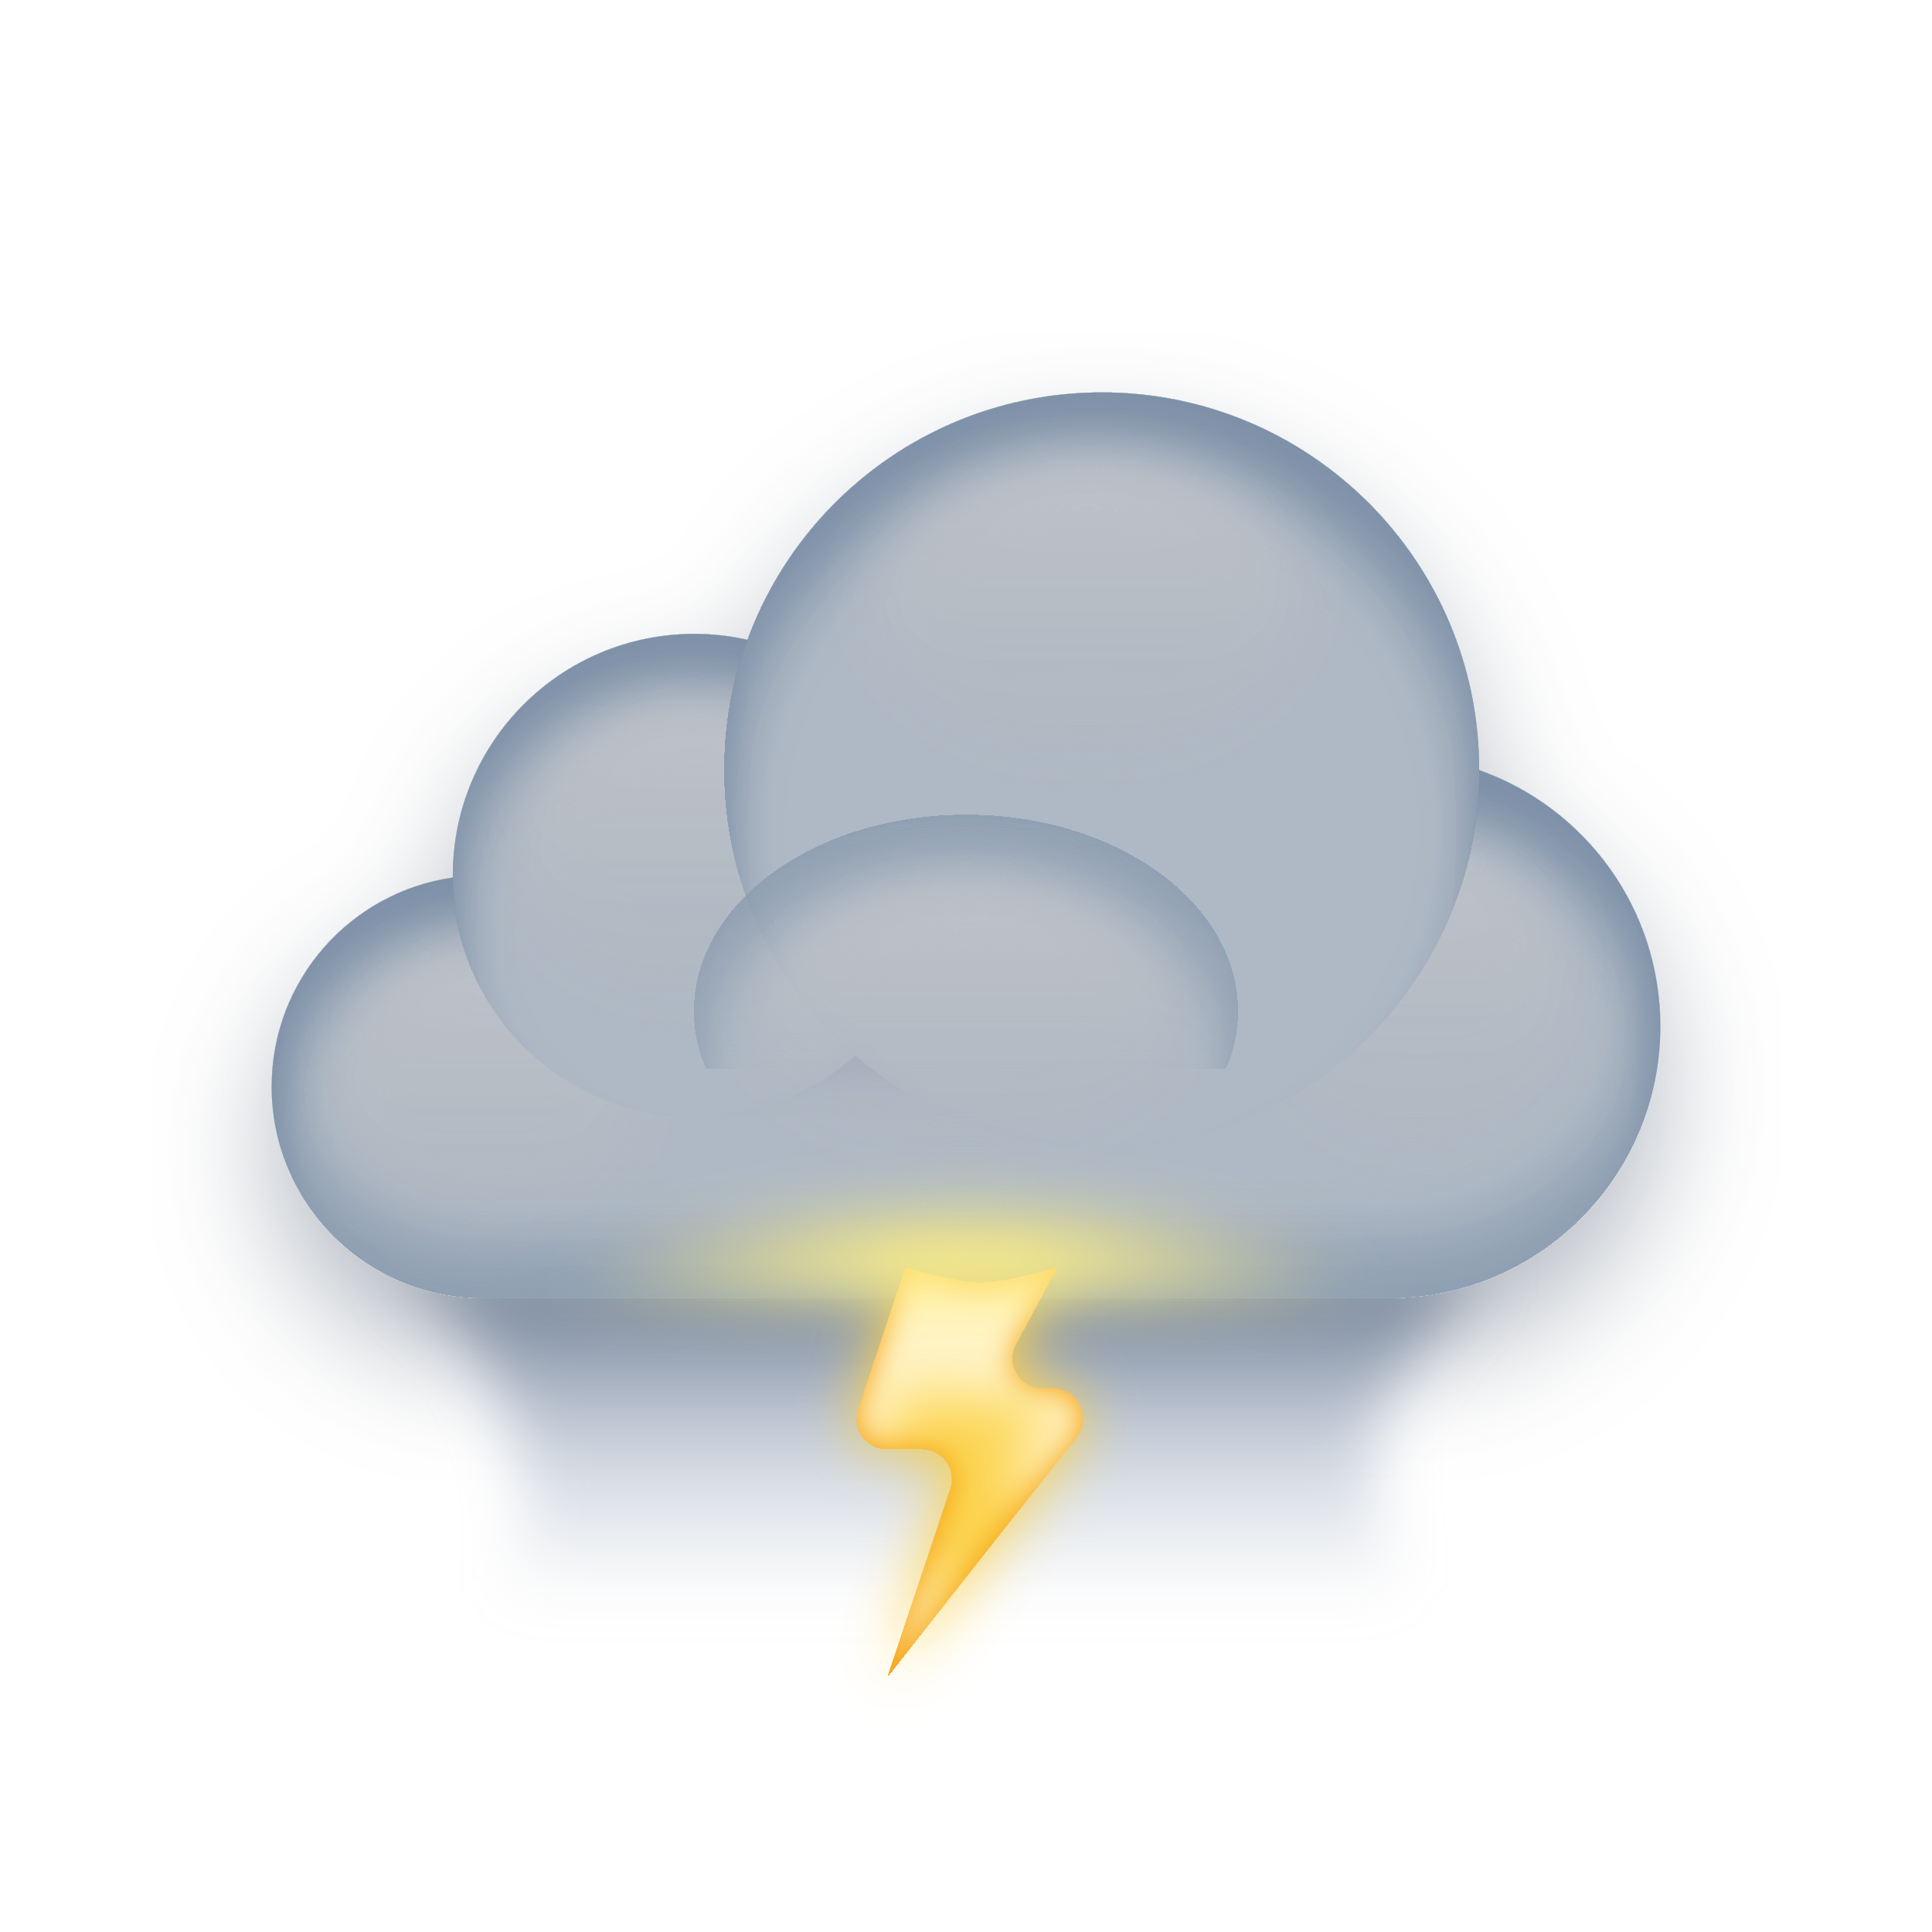
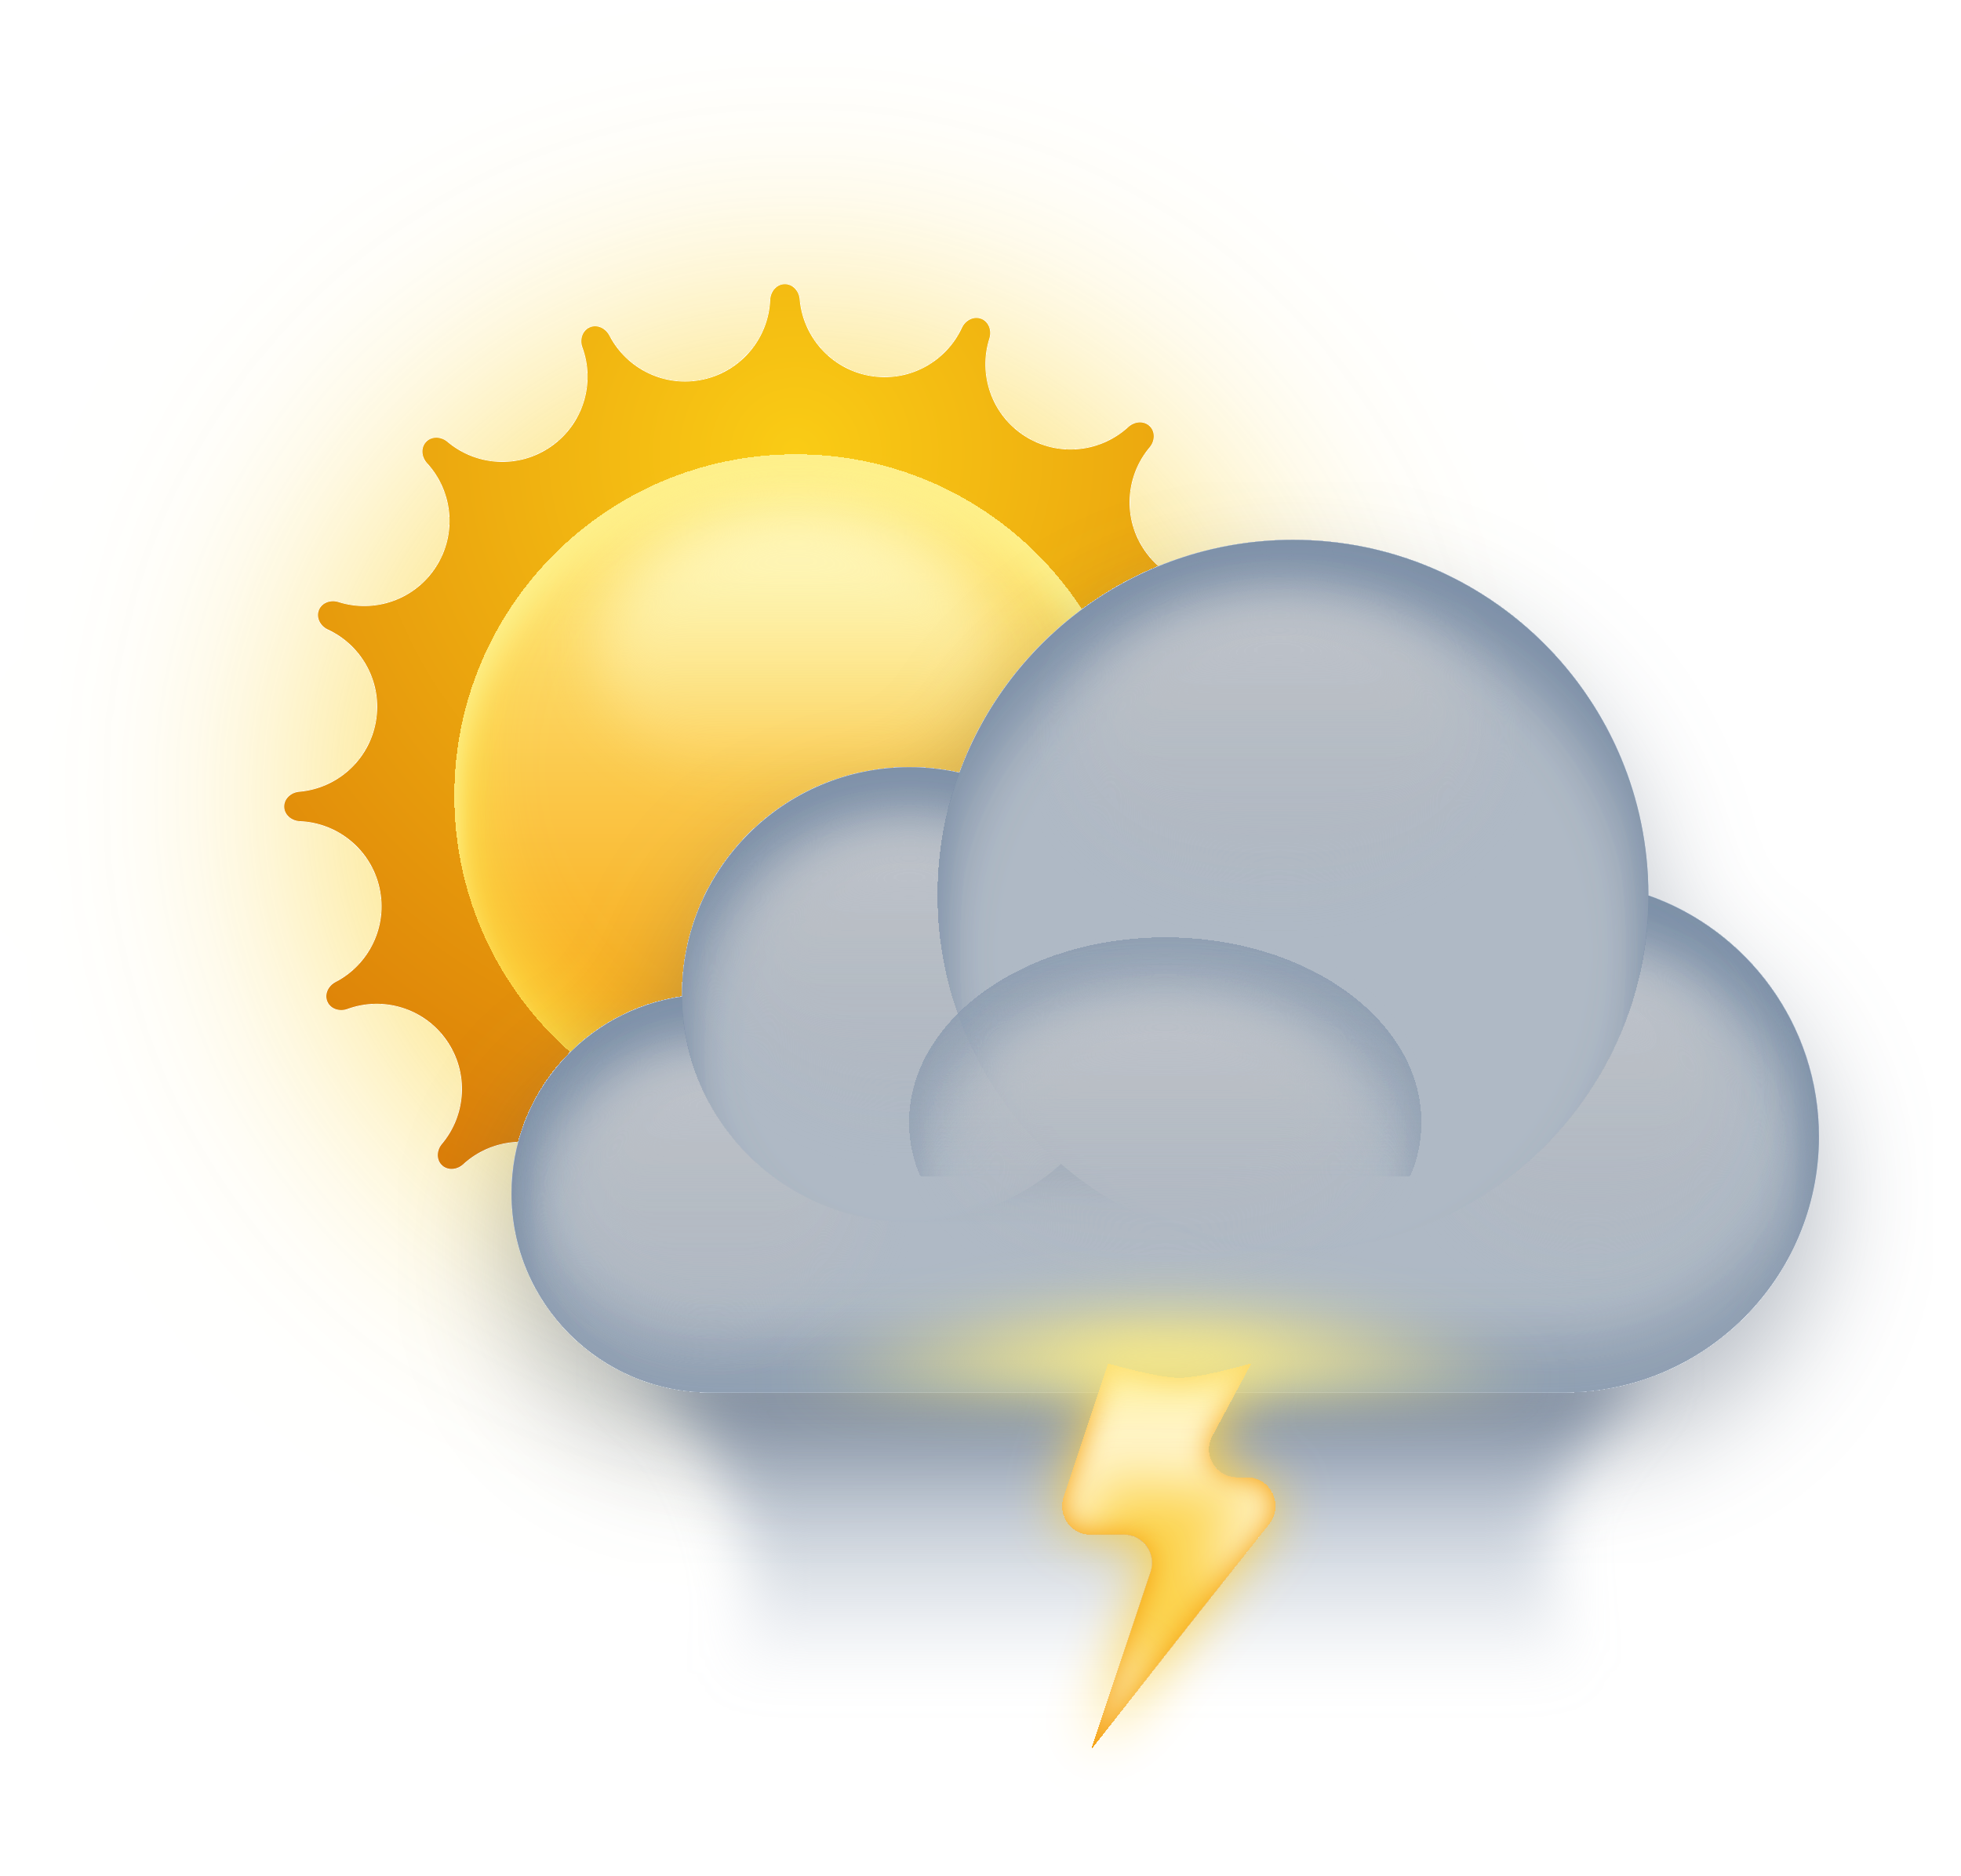
- <svg xmlns="http://www.w3.org/2000/svg" width="10%" height="10%" viewBox="0 0 64 64">
-   <g filter="url(#filter0_f_204_6456)">
-     <path d="M17.064 47.739C16.136 43.913 13.968 42.319 13 42H49C47.452 43.754 45.516 46.209 45.516 47.739C45.516 49.27 45.903 51.884 46.677 53H15.903C16.677 52.841 17.994 51.565 17.064 47.739Z" fill="url(#paint0_linear_204_6456)" />
-   </g>
-   <g filter="url(#filter1_d_204_6456)">
-     <path fill-rule="evenodd" clip-rule="evenodd" d="M49 25.512C49 25.508 49 25.504 49 25.5C49 18.596 43.404 13 36.5 13C31.109 13 26.516 16.412 24.761 21.195C24.195 21.067 23.605 21 23 21C18.582 21 15 24.582 15 29C15 29.024 15 29.047 15 29.071C11.608 29.556 9 32.473 9 36C9 39.866 12.134 43 16 43H46C50.971 43 55 38.971 55 34C55 30.081 52.496 26.748 49 25.512Z" fill="#64748B" />
-   </g>
-   <g filter="url(#filter2_ii_204_6456)">
-     <path fill-rule="evenodd" clip-rule="evenodd" d="M55 34C55 38.971 50.971 43 46 43H16C12.134 43 9 39.866 9 36C9 32.134 12.134 29 16 29C18.792 29 21.203 30.635 22.326 33H37.055C37.552 28.5 41.367 25 46 25C50.971 25 55 29.029 55 34Z" fill="#F1F5F9" />
-   </g>
-   <g filter="url(#filter3_f_204_6456)">
-     <circle cx="16" cy="36" r="5" fill="url(#paint1_linear_204_6456)" style="mix-blend-mode:soft-light" />
-   </g>
-   <g filter="url(#filter4_i_204_6456)">
-     <circle cx="23" cy="29" r="8" fill="#F1F5F9" />
-   </g>
-   <g filter="url(#filter5_f_204_6456)">
-     <ellipse cx="23" cy="28" rx="6" ry="5" fill="url(#paint2_linear_204_6456)" style="mix-blend-mode:soft-light" />
-   </g>
-   <g filter="url(#filter6_f_204_6456)">
-     <circle cx="47" cy="33" r="5" fill="url(#paint3_linear_204_6456)" style="mix-blend-mode:soft-light" />
-   </g>
-   <g filter="url(#filter7_i_204_6456)">
-     <circle cx="36.5" cy="25.5" r="12.5" fill="#F1F5F9" />
-   </g>
-   <g filter="url(#filter8_f_204_6456)">
-     <ellipse cx="36" cy="20" rx="7" ry="5" fill="url(#paint4_linear_204_6456)" style="mix-blend-mode:soft-light" />
-   </g>
-   <g filter="url(#filter9_i_204_6456)">
-     <ellipse cx="32" cy="33.5" rx="9" ry="6.5" fill="url(#paint5_linear_204_6456)" />
-   </g>
-   <g filter="url(#filter10_f_204_6456)">
-     <ellipse cx="32" cy="33.5" rx="7" ry="4.5" fill="url(#paint6_linear_204_6456)" style="mix-blend-mode:soft-light" />
-   </g>
-   <path fill-rule="evenodd" clip-rule="evenodd" d="M49 25.512C49 25.508 49 25.504 49 25.5C49 18.596 43.404 13 36.5 13C31.109 13 26.516 16.412 24.761 21.195C24.195 21.067 23.605 21 23 21C18.582 21 15 24.582 15 29C15 29.024 15 29.047 15 29.071C11.608 29.556 9 32.473 9 36C9 39.866 12.134 43 16 43H46C50.971 43 55 38.971 55 34C55 30.081 52.496 26.748 49 25.512Z" fill="#1E293B" style="mix-blend-mode:overlay" />
-   <path fill-rule="evenodd" clip-rule="evenodd" d="M49 25.512C49 25.508 49 25.504 49 25.5C49 18.596 43.404 13 36.5 13C31.109 13 26.516 16.412 24.761 21.195C24.195 21.067 23.605 21 23 21C18.582 21 15 24.582 15 29C15 29.024 15 29.047 15 29.071C11.608 29.556 9 32.473 9 36C9 39.866 12.134 43 16 43H46C50.971 43 55 38.971 55 34C55 30.081 52.496 26.748 49 25.512Z" fill="#334155" fill-opacity="0.3" style="mix-blend-mode:multiply" />
-   <g filter="url(#filter11_dii_204_6456)">
-     <path fill-rule="evenodd" clip-rule="evenodd" d="M30 42C30 42 31.695 42.5 32.5 42.5C33.305 42.5 35 42 35 42L33.644 44.527C33.287 45.194 33.769 46 34.525 46H34.864C35.699 46 36.166 46.964 35.648 47.62L29.427 55.5L31.488 49.316C31.704 48.669 31.222 48 30.54 48L29.387 48C28.705 48 28.223 47.331 28.439 46.684L30 42Z" fill="#FCD34D" />
-   </g>
-   <g filter="url(#filter12_f_204_6456)">
-     <path d="M32 40C24.912 40 18 42.033 18 43H46C46 42.033 39.088 40 32 40Z" fill="url(#paint7_radial_204_6456)" />
+ <svg xmlns="http://www.w3.org/2000/svg" width="69" height="66" viewBox="0 0 69 66" fill="none">
+   <g filter="url(#filter0_d_233_7094)">
+     <path d="M34.526 11.22C34.26 11.117 33.968 11.275 33.849 11.534C33.291 12.74 31.975 13.469 30.605 13.227C29.235 12.986 28.247 11.85 28.136 10.527C28.112 10.242 27.892 9.994 27.607 10C27.321 10.006 27.114 10.264 27.102 10.55C27.048 11.877 26.111 13.054 24.753 13.355C23.396 13.656 22.049 12.986 21.439 11.806C21.308 11.552 21.01 11.407 20.749 11.522C20.488 11.637 20.395 11.954 20.493 12.222C20.951 13.469 20.535 14.915 19.396 15.712C18.257 16.51 16.756 16.406 15.742 15.549C15.524 15.365 15.194 15.344 14.996 15.55C14.798 15.757 14.833 16.086 15.027 16.296C15.926 17.273 16.096 18.767 15.349 19.94C14.601 21.113 13.175 21.591 11.909 21.188C11.637 21.101 11.324 21.207 11.22 21.474C11.117 21.74 11.275 22.031 11.534 22.151C12.74 22.709 13.469 24.025 13.227 25.395C12.986 26.765 11.851 27.752 10.527 27.864C10.242 27.888 9.994 28.108 10 28.393C10.006 28.679 10.264 28.886 10.55 28.898C11.877 28.952 13.054 29.889 13.355 31.247C13.656 32.604 12.986 33.951 11.806 34.561C11.552 34.692 11.407 34.99 11.522 35.251C11.637 35.513 11.955 35.605 12.223 35.507C13.469 35.05 14.915 35.465 15.712 36.604C16.51 37.743 16.406 39.244 15.55 40.259C15.366 40.477 15.344 40.806 15.55 41.004C15.757 41.202 16.086 41.167 16.296 40.973C17.273 40.074 18.767 39.904 19.94 40.651C21.113 41.399 21.591 42.826 21.188 44.091C21.101 44.364 21.207 44.677 21.474 44.78C21.74 44.883 22.032 44.725 22.151 44.466C22.709 43.26 24.025 42.531 25.395 42.773C26.765 43.014 27.753 44.15 27.864 45.473C27.888 45.758 28.108 46.006 28.393 46C28.679 45.994 28.886 45.736 28.898 45.451C28.952 44.123 29.889 42.946 31.247 42.645C32.604 42.344 33.951 43.014 34.561 44.194C34.692 44.448 34.99 44.593 35.251 44.478C35.512 44.363 35.605 44.045 35.507 43.778C35.05 42.531 35.465 41.085 36.604 40.288C37.743 39.49 39.244 39.594 40.258 40.45C40.477 40.635 40.806 40.656 41.004 40.45C41.202 40.243 41.167 39.914 40.973 39.703C40.074 38.727 39.904 37.232 40.651 36.06C41.399 34.887 42.826 34.409 44.091 34.812C44.364 34.899 44.677 34.792 44.78 34.526C44.883 34.26 44.725 33.968 44.466 33.849C43.26 33.291 42.531 31.974 42.773 30.605C43.014 29.235 44.15 28.247 45.473 28.136C45.758 28.112 46.006 27.892 46 27.607C45.994 27.321 45.736 27.114 45.451 27.102C44.123 27.049 42.946 26.111 42.645 24.753C42.344 23.396 43.014 22.049 44.194 21.439C44.448 21.308 44.593 21.01 44.478 20.749C44.363 20.488 44.045 20.395 43.778 20.493C42.531 20.951 41.085 20.535 40.288 19.396C39.49 18.257 39.594 16.756 40.45 15.742C40.635 15.524 40.656 15.194 40.45 14.996C40.243 14.798 39.914 14.833 39.704 15.027C38.727 15.926 37.233 16.096 36.06 15.349C34.887 14.601 34.409 13.175 34.812 11.909C34.899 11.637 34.792 11.323 34.526 11.22Z" fill="url(#paint0_radial_233_7094)" />
+   </g>
+   <g filter="url(#filter1_i_233_7094)">
+     <circle cx="28" cy="28" r="12" fill="url(#paint1_linear_233_7094)" />
+   </g>
+   <g filter="url(#filter2_ii_233_7094)">
+     <circle cx="28" cy="28" r="12" fill="url(#paint2_linear_233_7094)" />
+   </g>
+   <g filter="url(#filter3_f_233_7094)">
+     <ellipse cx="28" cy="23" rx="7" ry="5" fill="url(#paint3_linear_233_7094)" style="mix-blend-mode:soft-light" />
+   </g>
+   <g filter="url(#filter4_f_233_7094)">
+     <path d="M26.064 53.739C25.136 49.913 22.968 48.319 22 48H58C56.452 49.754 54.516 52.209 54.516 53.739C54.516 55.27 54.903 57.884 55.677 59H24.903C25.677 58.841 26.994 57.565 26.064 53.739Z" fill="url(#paint4_linear_233_7094)" />
+   </g>
+   <g filter="url(#filter5_d_233_7094)">
+     <path fill-rule="evenodd" clip-rule="evenodd" d="M58 31.512C58 31.508 58 31.504 58 31.5C58 24.596 52.404 19 45.5 19C40.109 19 35.516 22.412 33.761 27.195C33.195 27.067 32.605 27 32 27C27.582 27 24 30.582 24 35C24 35.024 24 35.047 24 35.071C20.608 35.556 18 38.473 18 42C18 45.866 21.134 49 25 49H55C59.971 49 64 44.971 64 40C64 36.081 61.496 32.748 58 31.512Z" fill="#64748B" />
+   </g>
+   <g filter="url(#filter6_ii_233_7094)">
+     <path fill-rule="evenodd" clip-rule="evenodd" d="M64 40C64 44.971 59.971 49 55 49H25C21.134 49 18 45.866 18 42C18 38.134 21.134 35 25 35C27.792 35 30.203 36.635 31.326 39H46.055C46.552 34.5 50.367 31 55 31C59.971 31 64 35.029 64 40Z" fill="#F1F5F9" />
+   </g>
+   <g filter="url(#filter7_f_233_7094)">
+     <circle cx="25" cy="42" r="5" fill="url(#paint5_linear_233_7094)" style="mix-blend-mode:soft-light" />
+   </g>
+   <g filter="url(#filter8_i_233_7094)">
+     <circle cx="32" cy="35" r="8" fill="#F1F5F9" />
+   </g>
+   <g filter="url(#filter9_f_233_7094)">
+     <ellipse cx="32" cy="34" rx="6" ry="5" fill="url(#paint6_linear_233_7094)" style="mix-blend-mode:soft-light" />
+   </g>
+   <g filter="url(#filter10_f_233_7094)">
+     <circle cx="56" cy="39" r="5" fill="url(#paint7_linear_233_7094)" style="mix-blend-mode:soft-light" />
+   </g>
+   <g filter="url(#filter11_i_233_7094)">
+     <circle cx="45.5" cy="31.5" r="12.5" fill="#F1F5F9" />
+   </g>
+   <g filter="url(#filter12_f_233_7094)">
+     <ellipse cx="45" cy="26" rx="7" ry="5" fill="url(#paint8_linear_233_7094)" style="mix-blend-mode:soft-light" />
+   </g>
+   <g filter="url(#filter13_i_233_7094)">
+     <ellipse cx="41" cy="39.5" rx="9" ry="6.5" fill="url(#paint9_linear_233_7094)" />
+   </g>
+   <g filter="url(#filter14_f_233_7094)">
+     <ellipse cx="41" cy="39.5" rx="7" ry="4.5" fill="url(#paint10_linear_233_7094)" style="mix-blend-mode:soft-light" />
+   </g>
+   <path fill-rule="evenodd" clip-rule="evenodd" d="M58 31.512C58 31.508 58 31.504 58 31.5C58 24.596 52.404 19 45.5 19C40.109 19 35.516 22.412 33.761 27.195C33.195 27.067 32.605 27 32 27C27.582 27 24 30.582 24 35C24 35.024 24 35.047 24 35.071C20.608 35.556 18 38.473 18 42C18 45.866 21.134 49 25 49H55C59.971 49 64 44.971 64 40C64 36.081 61.496 32.748 58 31.512Z" fill="#1E293B" style="mix-blend-mode:overlay" />
+   <path fill-rule="evenodd" clip-rule="evenodd" d="M58 31.512C58 31.508 58 31.504 58 31.5C58 24.596 52.404 19 45.5 19C40.109 19 35.516 22.412 33.761 27.195C33.195 27.067 32.605 27 32 27C27.582 27 24 30.582 24 35C24 35.024 24 35.047 24 35.071C20.608 35.556 18 38.473 18 42C18 45.866 21.134 49 25 49H55C59.971 49 64 44.971 64 40C64 36.081 61.496 32.748 58 31.512Z" fill="#334155" fill-opacity="0.3" style="mix-blend-mode:multiply" />
+   <g filter="url(#filter15_dii_233_7094)">
+     <path fill-rule="evenodd" clip-rule="evenodd" d="M39 48C39 48 40.695 48.5 41.5 48.5C42.305 48.5 44 48 44 48L42.644 50.527C42.287 51.194 42.769 52 43.525 52H43.864C44.699 52 45.166 52.964 44.648 53.62L38.427 61.5L40.488 55.316C40.704 54.669 40.222 54 39.54 54L38.387 54C37.705 54 37.223 53.331 37.439 52.684L39 48Z" fill="#FCD34D" />
+   </g>
+   <g filter="url(#filter16_f_233_7094)">
+     <path d="M41 46C33.912 46 27 48.033 27 49H55C55 48.033 48.088 46 41 46Z" fill="url(#paint11_radial_233_7094)" />
  </g>
  <defs>
-     <filter id="filter0_f_204_6456" x="11" y="40" width="40" height="15" filterUnits="userSpaceOnUse" color-interpolation-filters="sRGB">
-       <feFlood flood-opacity="0" result="BackgroundImageFix" />
-       <feBlend mode="normal" in="SourceGraphic" in2="BackgroundImageFix" result="shape" />
-       <feGaussianBlur stdDeviation="1" result="effect1_foregroundBlur_204_6456" />
-     </filter>
-     <filter id="filter1_d_204_6456" x="5" y="11" width="54" height="38" filterUnits="userSpaceOnUse" color-interpolation-filters="sRGB">
+     <filter id="filter0_d_233_7094" x="0" y="0" width="56" height="56" filterUnits="userSpaceOnUse" color-interpolation-filters="sRGB">
+       <feFlood flood-opacity="0" result="BackgroundImageFix" />
+       <feColorMatrix in="SourceAlpha" type="matrix" values="0 0 0 0 0 0 0 0 0 0 0 0 0 0 0 0 0 0 127 0" result="hardAlpha" />
+       <feOffset />
+       <feGaussianBlur stdDeviation="5" />
+       <feComposite in2="hardAlpha" operator="out" />
+       <feColorMatrix type="matrix" values="0 0 0 0 0.98 0 0 0 0 0.8 0 0 0 0 0.082 0 0 0 0.7 0" />
+       <feBlend mode="normal" in2="BackgroundImageFix" result="effect1_dropShadow_233_7094" />
+       <feBlend mode="normal" in="SourceGraphic" in2="effect1_dropShadow_233_7094" result="shape" />
+     </filter>
+     <filter id="filter1_i_233_7094" x="16" y="14.999" width="24" height="25" filterUnits="userSpaceOnUse" color-interpolation-filters="sRGB">
+       <feFlood flood-opacity="0" result="BackgroundImageFix" />
+       <feBlend mode="normal" in="SourceGraphic" in2="BackgroundImageFix" result="shape" />
+       <feColorMatrix in="SourceAlpha" type="matrix" values="0 0 0 0 0 0 0 0 0 0 0 0 0 0 0 0 0 0 127 0" result="hardAlpha" />
+       <feOffset dy="-1" />
+       <feGaussianBlur stdDeviation="1" />
+       <feComposite in2="hardAlpha" operator="arithmetic" k2="-1" k3="1" />
+       <feColorMatrix type="matrix" values="0 0 0 0 0.992 0 0 0 0 0.878 0 0 0 0 0.278 0 0 0 1 0" />
+       <feBlend mode="normal" in2="shape" result="effect1_innerShadow_233_7094" />
+     </filter>
+     <filter id="filter2_ii_233_7094" x="16" y="14.999" width="24" height="26" filterUnits="userSpaceOnUse" color-interpolation-filters="sRGB">
+       <feFlood flood-opacity="0" result="BackgroundImageFix" />
+       <feBlend mode="normal" in="SourceGraphic" in2="BackgroundImageFix" result="shape" />
+       <feColorMatrix in="SourceAlpha" type="matrix" values="0 0 0 0 0 0 0 0 0 0 0 0 0 0 0 0 0 0 127 0" result="hardAlpha" />
+       <feOffset dy="-1" />
+       <feGaussianBlur stdDeviation="1.5" />
+       <feComposite in2="hardAlpha" operator="arithmetic" k2="-1" k3="1" />
+       <feColorMatrix type="matrix" values="0 0 0 0 0.992 0 0 0 0 0.878 0 0 0 0 0.278 0 0 0 1 0" />
+       <feBlend mode="normal" in2="shape" result="effect1_innerShadow_233_7094" />
+       <feColorMatrix in="SourceAlpha" type="matrix" values="0 0 0 0 0 0 0 0 0 0 0 0 0 0 0 0 0 0 127 0" result="hardAlpha" />
+       <feOffset dy="1" />
+       <feGaussianBlur stdDeviation="0.5" />
+       <feComposite in2="hardAlpha" operator="arithmetic" k2="-1" k3="1" />
+       <feColorMatrix type="matrix" values="0 0 0 0 0.996 0 0 0 0 0.941 0 0 0 0 0.541 0 0 0 1 0" />
+       <feBlend mode="normal" in2="effect1_innerShadow_233_7094" result="effect2_innerShadow_233_7094" />
+     </filter>
+     <filter id="filter3_f_233_7094" x="19" y="15.999" width="18" height="14" filterUnits="userSpaceOnUse" color-interpolation-filters="sRGB">
+       <feFlood flood-opacity="0" result="BackgroundImageFix" />
+       <feBlend mode="normal" in="SourceGraphic" in2="BackgroundImageFix" result="shape" />
+       <feGaussianBlur stdDeviation="1" result="effect1_foregroundBlur_233_7094" />
+     </filter>
+     <filter id="filter4_f_233_7094" x="20" y="46" width="40" height="15" filterUnits="userSpaceOnUse" color-interpolation-filters="sRGB">
+       <feFlood flood-opacity="0" result="BackgroundImageFix" />
+       <feBlend mode="normal" in="SourceGraphic" in2="BackgroundImageFix" result="shape" />
+       <feGaussianBlur stdDeviation="1" result="effect1_foregroundBlur_233_7094" />
+     </filter>
+     <filter id="filter5_d_233_7094" x="14" y="17" width="54" height="38" filterUnits="userSpaceOnUse" color-interpolation-filters="sRGB">
      <feFlood flood-opacity="0" result="BackgroundImageFix" />
      <feColorMatrix in="SourceAlpha" type="matrix" values="0 0 0 0 0 0 0 0 0 0 0 0 0 0 0 0 0 0 127 0" result="hardAlpha" />
      <feOffset dy="2" />
      <feGaussianBlur stdDeviation="2" />
      <feComposite in2="hardAlpha" operator="out" />
      <feColorMatrix type="matrix" values="0 0 0 0 0.278 0 0 0 0 0.333 0 0 0 0 0.412 0 0 0 0.4 0" />
-       <feBlend mode="normal" in2="BackgroundImageFix" result="effect1_dropShadow_204_6456" />
-       <feBlend mode="normal" in="SourceGraphic" in2="effect1_dropShadow_204_6456" result="shape" />
-     </filter>
-     <filter id="filter2_ii_204_6456" x="9" y="23" width="46" height="22" filterUnits="userSpaceOnUse" color-interpolation-filters="sRGB">
+       <feBlend mode="normal" in2="BackgroundImageFix" result="effect1_dropShadow_233_7094" />
+       <feBlend mode="normal" in="SourceGraphic" in2="effect1_dropShadow_233_7094" result="shape" />
+     </filter>
+     <filter id="filter6_ii_233_7094" x="18" y="29" width="46" height="22" filterUnits="userSpaceOnUse" color-interpolation-filters="sRGB">
      <feFlood flood-opacity="0" result="BackgroundImageFix" />
      <feBlend mode="normal" in="SourceGraphic" in2="BackgroundImageFix" result="shape" />
      <feColorMatrix in="SourceAlpha" type="matrix" values="0 0 0 0 0 0 0 0 0 0 0 0 0 0 0 0 0 0 127 0" result="hardAlpha" />
      <feOffset dy="2" />
      <feGaussianBlur stdDeviation="1" />
      <feComposite in2="hardAlpha" operator="arithmetic" k2="-1" k3="1" />
      <feColorMatrix type="matrix" values="0 0 0 0 0.796 0 0 0 0 0.835 0 0 0 0 0.882 0 0 0 1 0" />
-       <feBlend mode="normal" in2="shape" result="effect1_innerShadow_204_6456" />
+       <feBlend mode="normal" in2="shape" result="effect1_innerShadow_233_7094" />
      <feColorMatrix in="SourceAlpha" type="matrix" values="0 0 0 0 0 0 0 0 0 0 0 0 0 0 0 0 0 0 127 0" result="hardAlpha" />
      <feOffset dy="-2" />
      <feGaussianBlur stdDeviation="1" />
      <feComposite in2="hardAlpha" operator="arithmetic" k2="-1" k3="1" />
      <feColorMatrix type="matrix" values="0 0 0 0 0.796 0 0 0 0 0.835 0 0 0 0 0.882 0 0 0 0.6 0" />
-       <feBlend mode="normal" in2="effect1_innerShadow_204_6456" result="effect2_innerShadow_204_6456" />
-     </filter>
-     <filter id="filter3_f_204_6456" x="9" y="29" width="14" height="14" filterUnits="userSpaceOnUse" color-interpolation-filters="sRGB">
-       <feFlood flood-opacity="0" result="BackgroundImageFix" />
-       <feBlend mode="normal" in="SourceGraphic" in2="BackgroundImageFix" result="shape" />
-       <feGaussianBlur stdDeviation="1" result="effect1_foregroundBlur_204_6456" />
-     </filter>
-     <filter id="filter4_i_204_6456" x="15" y="21" width="16" height="18" filterUnits="userSpaceOnUse" color-interpolation-filters="sRGB">
+       <feBlend mode="normal" in2="effect1_innerShadow_233_7094" result="effect2_innerShadow_233_7094" />
+     </filter>
+     <filter id="filter7_f_233_7094" x="18" y="35" width="14" height="14" filterUnits="userSpaceOnUse" color-interpolation-filters="sRGB">
+       <feFlood flood-opacity="0" result="BackgroundImageFix" />
+       <feBlend mode="normal" in="SourceGraphic" in2="BackgroundImageFix" result="shape" />
+       <feGaussianBlur stdDeviation="1" result="effect1_foregroundBlur_233_7094" />
+     </filter>
+     <filter id="filter8_i_233_7094" x="24" y="27" width="16" height="18" filterUnits="userSpaceOnUse" color-interpolation-filters="sRGB">
      <feFlood flood-opacity="0" result="BackgroundImageFix" />
      <feBlend mode="normal" in="SourceGraphic" in2="BackgroundImageFix" result="shape" />
      <feColorMatrix in="SourceAlpha" type="matrix" values="0 0 0 0 0 0 0 0 0 0 0 0 0 0 0 0 0 0 127 0" result="hardAlpha" />
      <feOffset dy="2" />
      <feGaussianBlur stdDeviation="1" />
      <feComposite in2="hardAlpha" operator="arithmetic" k2="-1" k3="1" />
      <feColorMatrix type="matrix" values="0 0 0 0 0.796 0 0 0 0 0.835 0 0 0 0 0.882 0 0 0 1 0" />
-       <feBlend mode="normal" in2="shape" result="effect1_innerShadow_204_6456" />
-     </filter>
-     <filter id="filter5_f_204_6456" x="15" y="21" width="16" height="14" filterUnits="userSpaceOnUse" color-interpolation-filters="sRGB">
-       <feFlood flood-opacity="0" result="BackgroundImageFix" />
-       <feBlend mode="normal" in="SourceGraphic" in2="BackgroundImageFix" result="shape" />
-       <feGaussianBlur stdDeviation="1" result="effect1_foregroundBlur_204_6456" />
-     </filter>
-     <filter id="filter6_f_204_6456" x="40" y="26" width="14" height="14" filterUnits="userSpaceOnUse" color-interpolation-filters="sRGB">
-       <feFlood flood-opacity="0" result="BackgroundImageFix" />
-       <feBlend mode="normal" in="SourceGraphic" in2="BackgroundImageFix" result="shape" />
-       <feGaussianBlur stdDeviation="1" result="effect1_foregroundBlur_204_6456" />
-     </filter>
-     <filter id="filter7_i_204_6456" x="24" y="13" width="25" height="27" filterUnits="userSpaceOnUse" color-interpolation-filters="sRGB">
+       <feBlend mode="normal" in2="shape" result="effect1_innerShadow_233_7094" />
+     </filter>
+     <filter id="filter9_f_233_7094" x="24" y="27" width="16" height="14" filterUnits="userSpaceOnUse" color-interpolation-filters="sRGB">
+       <feFlood flood-opacity="0" result="BackgroundImageFix" />
+       <feBlend mode="normal" in="SourceGraphic" in2="BackgroundImageFix" result="shape" />
+       <feGaussianBlur stdDeviation="1" result="effect1_foregroundBlur_233_7094" />
+     </filter>
+     <filter id="filter10_f_233_7094" x="49" y="32" width="14" height="14" filterUnits="userSpaceOnUse" color-interpolation-filters="sRGB">
+       <feFlood flood-opacity="0" result="BackgroundImageFix" />
+       <feBlend mode="normal" in="SourceGraphic" in2="BackgroundImageFix" result="shape" />
+       <feGaussianBlur stdDeviation="1" result="effect1_foregroundBlur_233_7094" />
+     </filter>
+     <filter id="filter11_i_233_7094" x="33" y="19" width="25" height="27" filterUnits="userSpaceOnUse" color-interpolation-filters="sRGB">
      <feFlood flood-opacity="0" result="BackgroundImageFix" />
      <feBlend mode="normal" in="SourceGraphic" in2="BackgroundImageFix" result="shape" />
      <feColorMatrix in="SourceAlpha" type="matrix" values="0 0 0 0 0 0 0 0 0 0 0 0 0 0 0 0 0 0 127 0" result="hardAlpha" />
      <feOffset dy="2" />
      <feGaussianBlur stdDeviation="1" />
      <feComposite in2="hardAlpha" operator="arithmetic" k2="-1" k3="1" />
      <feColorMatrix type="matrix" values="0 0 0 0 0.796 0 0 0 0 0.835 0 0 0 0 0.882 0 0 0 1 0" />
-       <feBlend mode="normal" in2="shape" result="effect1_innerShadow_204_6456" />
-     </filter>
-     <filter id="filter8_f_204_6456" x="27" y="13" width="18" height="14" filterUnits="userSpaceOnUse" color-interpolation-filters="sRGB">
-       <feFlood flood-opacity="0" result="BackgroundImageFix" />
-       <feBlend mode="normal" in="SourceGraphic" in2="BackgroundImageFix" result="shape" />
-       <feGaussianBlur stdDeviation="1" result="effect1_foregroundBlur_204_6456" />
-     </filter>
-     <filter id="filter9_i_204_6456" x="23" y="27" width="18" height="15" filterUnits="userSpaceOnUse" color-interpolation-filters="sRGB">
+       <feBlend mode="normal" in2="shape" result="effect1_innerShadow_233_7094" />
+     </filter>
+     <filter id="filter12_f_233_7094" x="36" y="19" width="18" height="14" filterUnits="userSpaceOnUse" color-interpolation-filters="sRGB">
+       <feFlood flood-opacity="0" result="BackgroundImageFix" />
+       <feBlend mode="normal" in="SourceGraphic" in2="BackgroundImageFix" result="shape" />
+       <feGaussianBlur stdDeviation="1" result="effect1_foregroundBlur_233_7094" />
+     </filter>
+     <filter id="filter13_i_233_7094" x="32" y="33" width="18" height="15" filterUnits="userSpaceOnUse" color-interpolation-filters="sRGB">
      <feFlood flood-opacity="0" result="BackgroundImageFix" />
      <feBlend mode="normal" in="SourceGraphic" in2="BackgroundImageFix" result="shape" />
      <feColorMatrix in="SourceAlpha" type="matrix" values="0 0 0 0 0 0 0 0 0 0 0 0 0 0 0 0 0 0 127 0" result="hardAlpha" />
      <feOffset dy="2" />
      <feGaussianBlur stdDeviation="1" />
      <feComposite in2="hardAlpha" operator="arithmetic" k2="-1" k3="1" />
      <feColorMatrix type="matrix" values="0 0 0 0 0.796 0 0 0 0 0.835 0 0 0 0 0.882 0 0 0 0.6 0" />
-       <feBlend mode="normal" in2="shape" result="effect1_innerShadow_204_6456" />
-     </filter>
-     <filter id="filter10_f_204_6456" x="23" y="27" width="18" height="13" filterUnits="userSpaceOnUse" color-interpolation-filters="sRGB">
-       <feFlood flood-opacity="0" result="BackgroundImageFix" />
-       <feBlend mode="normal" in="SourceGraphic" in2="BackgroundImageFix" result="shape" />
-       <feGaussianBlur stdDeviation="1" result="effect1_foregroundBlur_204_6456" />
-     </filter>
-     <filter id="filter11_dii_204_6456" x="26.387" y="40" width="11.479" height="17.5" filterUnits="userSpaceOnUse" color-interpolation-filters="sRGB">
+       <feBlend mode="normal" in2="shape" result="effect1_innerShadow_233_7094" />
+     </filter>
+     <filter id="filter14_f_233_7094" x="32" y="33" width="18" height="13" filterUnits="userSpaceOnUse" color-interpolation-filters="sRGB">
+       <feFlood flood-opacity="0" result="BackgroundImageFix" />
+       <feBlend mode="normal" in="SourceGraphic" in2="BackgroundImageFix" result="shape" />
+       <feGaussianBlur stdDeviation="1" result="effect1_foregroundBlur_233_7094" />
+     </filter>
+     <filter id="filter15_dii_233_7094" x="35.387" y="46" width="11.479" height="17.5" filterUnits="userSpaceOnUse" color-interpolation-filters="sRGB">
      <feFlood flood-opacity="0" result="BackgroundImageFix" />
      <feColorMatrix in="SourceAlpha" type="matrix" values="0 0 0 0 0 0 0 0 0 0 0 0 0 0 0 0 0 0 127 0" result="hardAlpha" />
      <feOffset />
      <feGaussianBlur stdDeviation="1" />
      <feComposite in2="hardAlpha" operator="out" />
      <feColorMatrix type="matrix" values="0 0 0 0 0.988 0 0 0 0 0.827 0 0 0 0 0.302 0 0 0 1 0" />
-       <feBlend mode="normal" in2="BackgroundImageFix" result="effect1_dropShadow_204_6456" />
-       <feBlend mode="normal" in="SourceGraphic" in2="effect1_dropShadow_204_6456" result="shape" />
+       <feBlend mode="normal" in2="BackgroundImageFix" result="effect1_dropShadow_233_7094" />
+       <feBlend mode="normal" in="SourceGraphic" in2="effect1_dropShadow_233_7094" result="shape" />
      <feColorMatrix in="SourceAlpha" type="matrix" values="0 0 0 0 0 0 0 0 0 0 0 0 0 0 0 0 0 0 127 0" result="hardAlpha" />
      <feOffset dy="4" />
      <feGaussianBlur stdDeviation="1" />
      <feComposite in2="hardAlpha" operator="arithmetic" k2="-1" k3="1" />
      <feColorMatrix type="matrix" values="0 0 0 0 1 0 0 0 0 0.958 0 0 0 0 0.787 0 0 0 1 0" />
-       <feBlend mode="normal" in2="shape" result="effect2_innerShadow_204_6456" />
+       <feBlend mode="normal" in2="shape" result="effect2_innerShadow_233_7094" />
      <feColorMatrix in="SourceAlpha" type="matrix" values="0 0 0 0 0 0 0 0 0 0 0 0 0 0 0 0 0 0 127 0" result="hardAlpha" />
      <feOffset />
      <feGaussianBlur stdDeviation="0.5" />
      <feComposite in2="hardAlpha" operator="arithmetic" k2="-1" k3="1" />
      <feColorMatrix type="matrix" values="0 0 0 0 0.961 0 0 0 0 0.62 0 0 0 0 0.043 0 0 0 1 0" />
-       <feBlend mode="normal" in2="effect2_innerShadow_204_6456" result="effect3_innerShadow_204_6456" />
-     </filter>
-     <filter id="filter12_f_204_6456" x="16" y="38" width="32" height="7" filterUnits="userSpaceOnUse" color-interpolation-filters="sRGB">
-       <feFlood flood-opacity="0" result="BackgroundImageFix" />
-       <feBlend mode="normal" in="SourceGraphic" in2="BackgroundImageFix" result="shape" />
-       <feGaussianBlur stdDeviation="1" result="effect1_foregroundBlur_204_6456" />
-     </filter>
-     <linearGradient id="paint0_linear_204_6456" x1="31" y1="42" x2="31" y2="53" gradientUnits="userSpaceOnUse">
+       <feBlend mode="normal" in2="effect2_innerShadow_233_7094" result="effect3_innerShadow_233_7094" />
+     </filter>
+     <filter id="filter16_f_233_7094" x="25" y="44" width="32" height="7" filterUnits="userSpaceOnUse" color-interpolation-filters="sRGB">
+       <feFlood flood-opacity="0" result="BackgroundImageFix" />
+       <feBlend mode="normal" in="SourceGraphic" in2="BackgroundImageFix" result="shape" />
+       <feGaussianBlur stdDeviation="1" result="effect1_foregroundBlur_233_7094" />
+     </filter>
+     <radialGradient id="paint0_radial_233_7094" cx="0" cy="0" r="1" gradientUnits="userSpaceOnUse" gradientTransform="translate(28 15.9995) rotate(90) scale(30 29.9999)">
+       <stop stop-color="#FACC15" />
+       <stop offset="1" stop-color="#D97706" />
+     </radialGradient>
+     <linearGradient id="paint1_linear_233_7094" x1="28" y1="15.999" x2="28" y2="39.999" gradientUnits="userSpaceOnUse">
+       <stop stop-color="#FEF08A" />
+       <stop offset="1" stop-color="#F59E0B" />
+     </linearGradient>
+     <linearGradient id="paint2_linear_233_7094" x1="28" y1="15.999" x2="28" y2="39.999" gradientUnits="userSpaceOnUse">
+       <stop stop-color="#FFF28F" />
+       <stop offset="1" stop-color="#F79B00" />
+     </linearGradient>
+     <linearGradient id="paint3_linear_233_7094" x1="28" y1="18" x2="28" y2="28" gradientUnits="userSpaceOnUse">
+       <stop stop-color="#FEF9C3" />
+       <stop offset="1" stop-color="#FEF9C3" stop-opacity="0" />
+       <stop offset="1" stop-color="#FEF9C3" stop-opacity="0.2" />
+     </linearGradient>
+     <linearGradient id="paint4_linear_233_7094" x1="40" y1="48" x2="40" y2="59" gradientUnits="userSpaceOnUse">
      <stop stop-color="#94A3B8" />
      <stop offset="1" stop-color="#94A3B8" stop-opacity="0" />
    </linearGradient>
-     <linearGradient id="paint1_linear_204_6456" x1="16" y1="31" x2="16" y2="41" gradientUnits="userSpaceOnUse">
-       <stop stop-color="white" />
-       <stop offset="1" stop-color="#F3F3F3" stop-opacity="0.2" />
-     </linearGradient>
-     <linearGradient id="paint2_linear_204_6456" x1="23" y1="23" x2="23" y2="33" gradientUnits="userSpaceOnUse">
-       <stop stop-color="white" />
-       <stop offset="1" stop-color="#F3F3F3" stop-opacity="0.2" />
-     </linearGradient>
-     <linearGradient id="paint3_linear_204_6456" x1="47" y1="28" x2="47" y2="38" gradientUnits="userSpaceOnUse">
-       <stop stop-color="white" />
-       <stop offset="1" stop-color="#F3F3F3" stop-opacity="0.2" />
-     </linearGradient>
-     <linearGradient id="paint4_linear_204_6456" x1="36" y1="15" x2="36" y2="25" gradientUnits="userSpaceOnUse">
-       <stop stop-color="white" />
-       <stop offset="1" stop-color="#F3F3F3" stop-opacity="0.2" />
-     </linearGradient>
-     <linearGradient id="paint5_linear_204_6456" x1="32" y1="27" x2="32" y2="40" gradientUnits="userSpaceOnUse">
+     <linearGradient id="paint5_linear_233_7094" x1="25" y1="37" x2="25" y2="47" gradientUnits="userSpaceOnUse">
+       <stop stop-color="white" />
+       <stop offset="1" stop-color="#F3F3F3" stop-opacity="0.2" />
+     </linearGradient>
+     <linearGradient id="paint6_linear_233_7094" x1="32" y1="29" x2="32" y2="39" gradientUnits="userSpaceOnUse">
+       <stop stop-color="white" />
+       <stop offset="1" stop-color="#F3F3F3" stop-opacity="0.2" />
+     </linearGradient>
+     <linearGradient id="paint7_linear_233_7094" x1="56" y1="34" x2="56" y2="44" gradientUnits="userSpaceOnUse">
+       <stop stop-color="white" />
+       <stop offset="1" stop-color="#F3F3F3" stop-opacity="0.2" />
+     </linearGradient>
+     <linearGradient id="paint8_linear_233_7094" x1="45" y1="21" x2="45" y2="31" gradientUnits="userSpaceOnUse">
+       <stop stop-color="white" />
+       <stop offset="1" stop-color="#F3F3F3" stop-opacity="0.2" />
+     </linearGradient>
+     <linearGradient id="paint9_linear_233_7094" x1="41" y1="33" x2="41" y2="46" gradientUnits="userSpaceOnUse">
      <stop stop-color="#F1F5F9" />
      <stop offset="0.65" stop-color="#F1F5F9" stop-opacity="0" />
    </linearGradient>
-     <linearGradient id="paint6_linear_204_6456" x1="32" y1="29" x2="32" y2="38" gradientUnits="userSpaceOnUse">
-       <stop stop-color="white" />
-       <stop offset="1" stop-color="#F3F3F3" stop-opacity="0.2" />
-     </linearGradient>
-     <radialGradient id="paint7_radial_204_6456" cx="0" cy="0" r="1" gradientUnits="userSpaceOnUse" gradientTransform="translate(32 43.5) rotate(-90) scale(6 13.44)">
+     <linearGradient id="paint10_linear_233_7094" x1="41" y1="35" x2="41" y2="44" gradientUnits="userSpaceOnUse">
+       <stop stop-color="white" />
+       <stop offset="1" stop-color="#F3F3F3" stop-opacity="0.2" />
+     </linearGradient>
+     <radialGradient id="paint11_radial_233_7094" cx="0" cy="0" r="1" gradientUnits="userSpaceOnUse" gradientTransform="translate(41 49.5) rotate(-90) scale(6 13.44)">
      <stop offset="0.281" stop-color="#FEF08A" />
      <stop offset="1" stop-color="#FEF08A" stop-opacity="0" />
    </radialGradient>
  </defs>
</svg>
